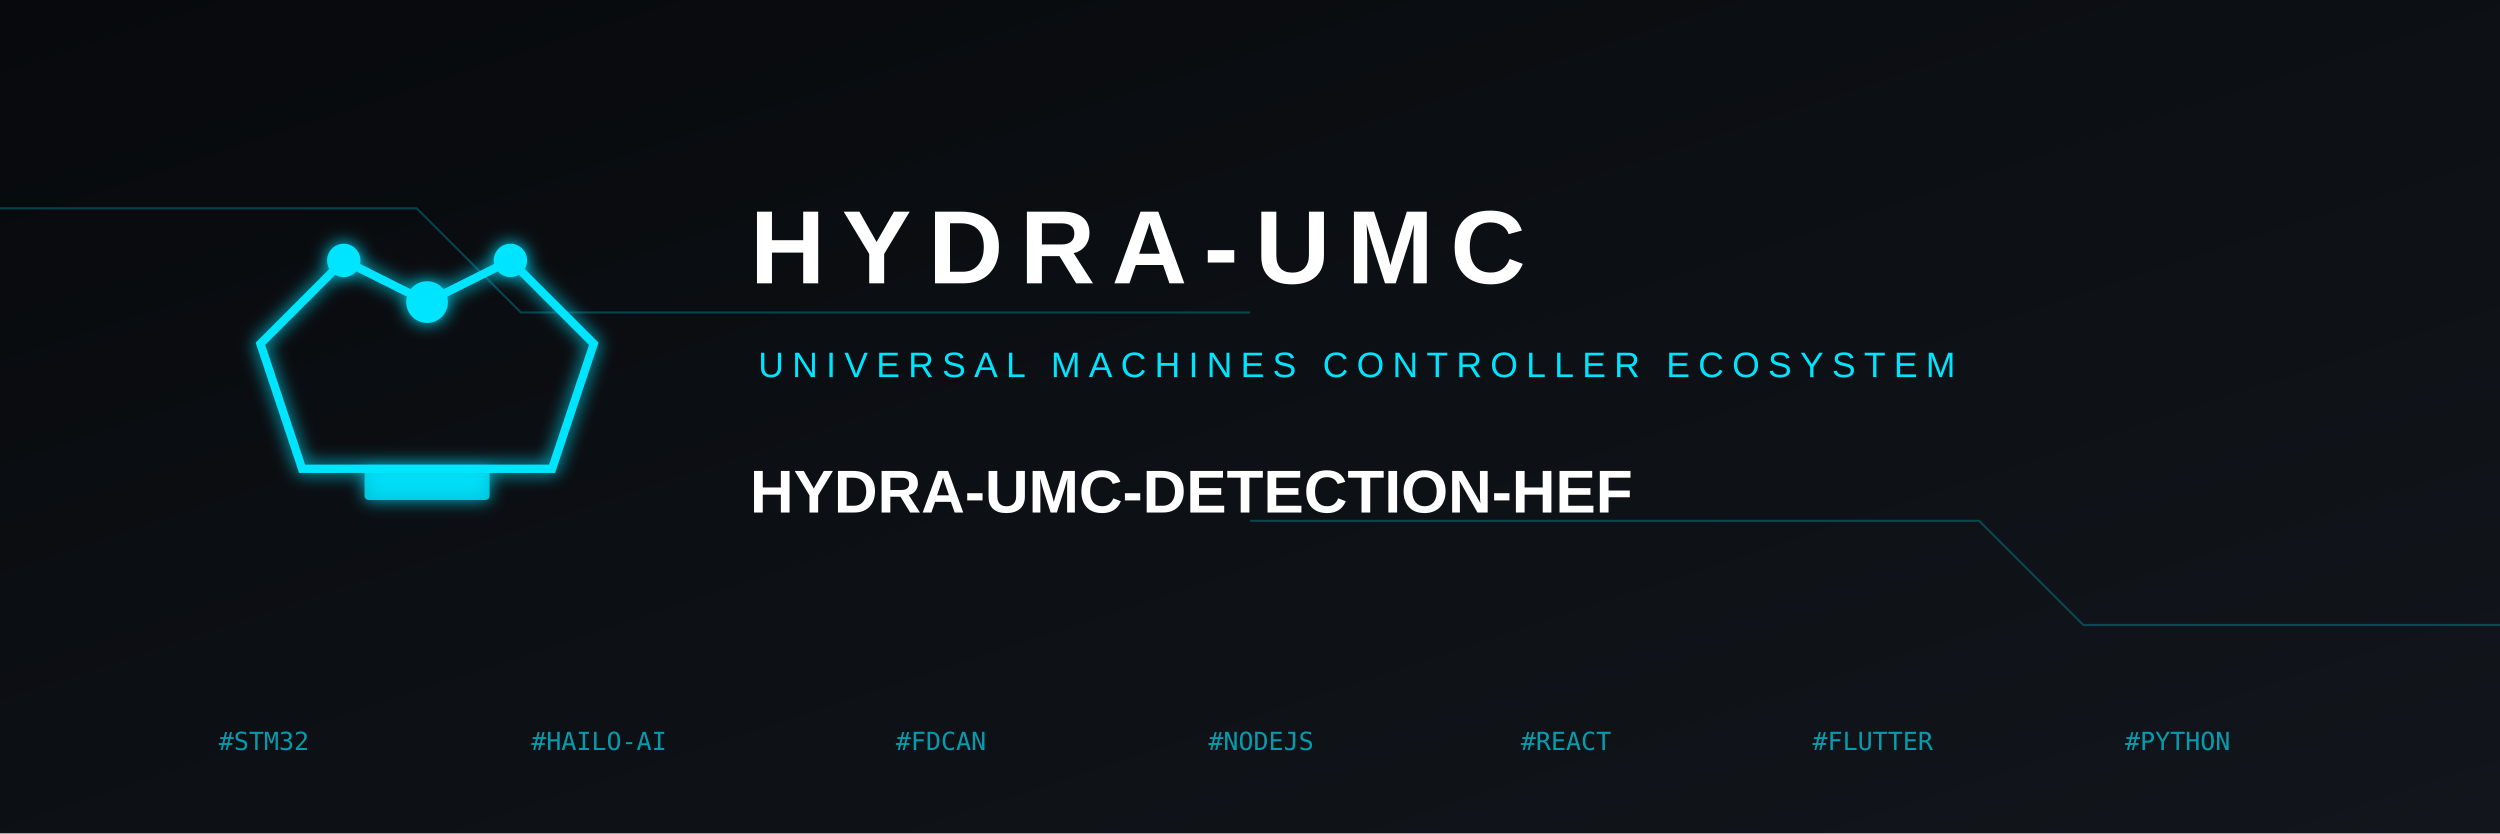
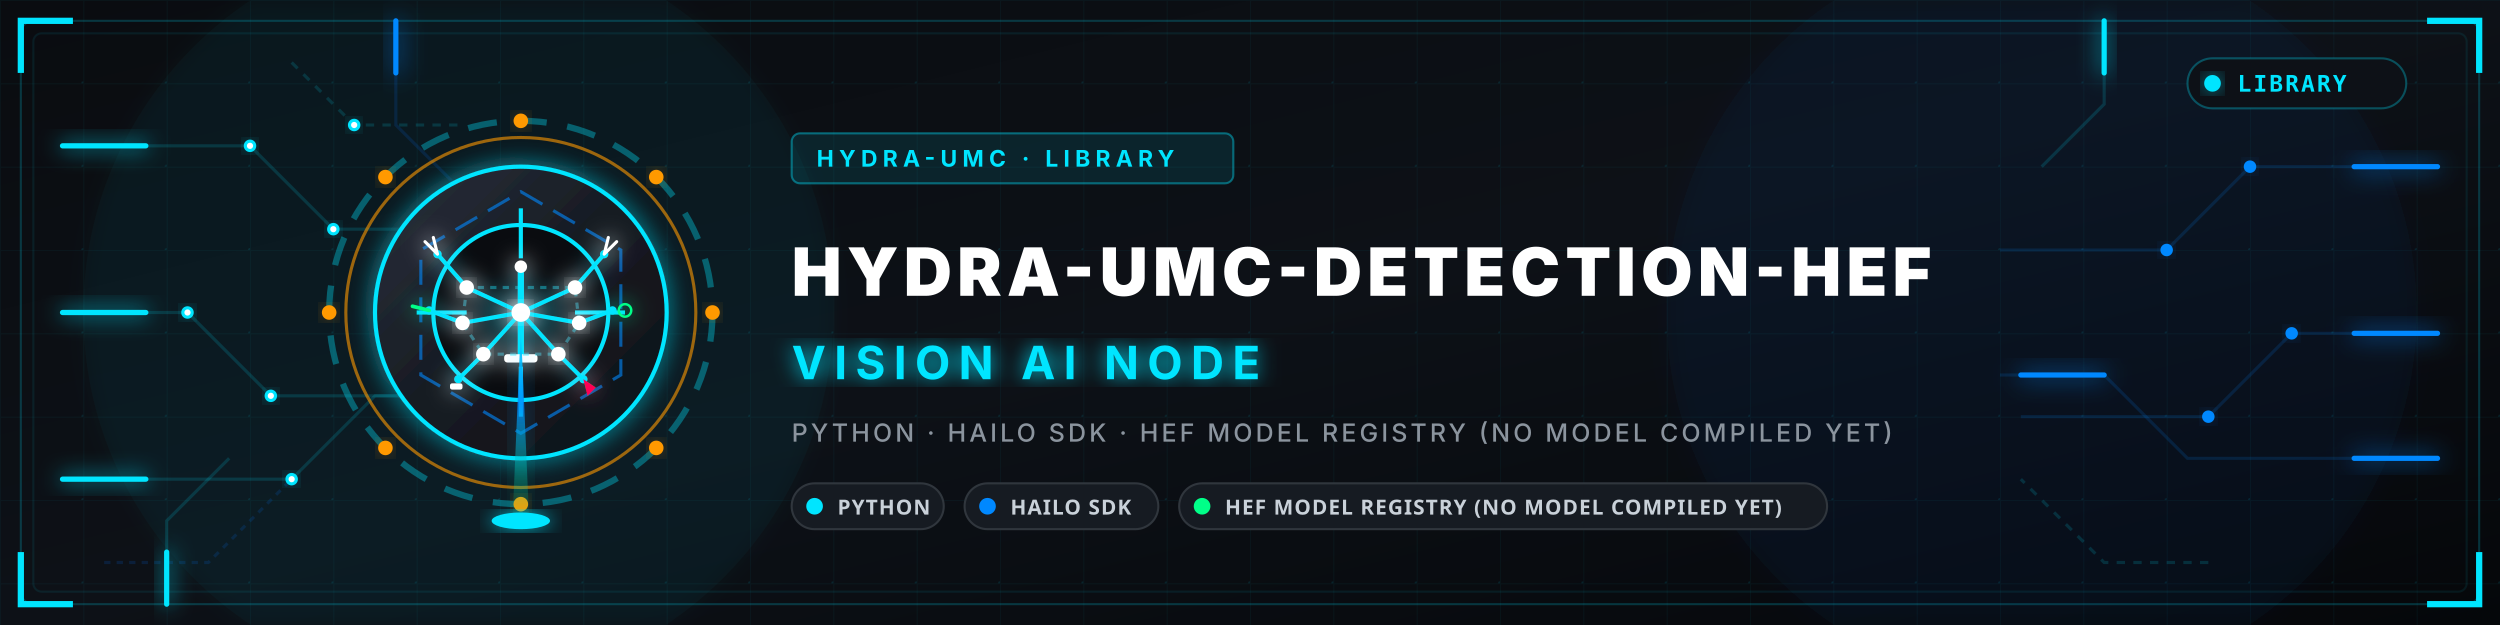
- <svg xmlns="http://www.w3.org/2000/svg" viewBox="0 0 1200 400" role="img" aria-labelledby="title desc">
+ <svg xmlns="http://www.w3.org/2000/svg" viewBox="0 0 1200 300" width="100%" height="100%">
  <defs>
-     <linearGradient id="bg" x1="0%" y1="0%" x2="100%" y2="100%">
-       <stop stop-color="#07090C" />
-       <stop offset="1" stop-color="#12161C" />
-     </linearGradient>
-     <filter id="g">
-       <feGaussianBlur stdDeviation="4" result="b" />
+     <linearGradient id="bgGlow" x1="0%" y1="0%" x2="100%" y2="100%">
+       <stop offset="0%" stop-color="#0A0C10" />
+       <stop offset="50%" stop-color="#0D1117" />
+       <stop offset="100%" stop-color="#05070A" />
+     </linearGradient>
+     <linearGradient id="cyanGlow" x1="0%" y1="0%" x2="100%" y2="0%">
+       <stop offset="0%" stop-color="#00E5FF" stop-opacity="0.8" />
+       <stop offset="100%" stop-color="#0088FF" stop-opacity="0.9" />
+     </linearGradient>
+     <linearGradient id="hydraCyanGlow" x1="0%" y1="0%" x2="100%" y2="100%">
+       <stop offset="0%" stop-color="#00F0FF" />
+       <stop offset="100%" stop-color="#0077FF" />
+     </linearGradient>
+     <linearGradient id="laserBeam" x1="0%" y1="0%" x2="0%" y2="100%">
+       <stop offset="0%" stop-color="#00E5FF" stop-opacity="1" />
+       <stop offset="40%" stop-color="#0088FF" stop-opacity="0.8" />
+       <stop offset="100%" stop-color="#00FF88" stop-opacity="0" />
+     </linearGradient>
+     <linearGradient id="metalGradient" x1="0%" y1="0%" x2="100%" y2="100%">
+       <stop offset="0%" stop-color="#2A303C" />
+       <stop offset="50%" stop-color="#161B22" />
+       <stop offset="100%" stop-color="#0D1117" />
+     </linearGradient>
+     <filter id="glowCyan" x="-20%" y="-20%" width="140%" height="140%">
+       <feGaussianBlur stdDeviation="5" result="blur" />
      <feMerge>
-         <feMergeNode in="b" />
+         <feMergeNode in="blur" />
        <feMergeNode in="SourceGraphic" />
      </feMerge>
    </filter>
+     <filter id="glowBlue" x="-20%" y="-20%" width="140%" height="140%">
+       <feGaussianBlur stdDeviation="6" result="blur" />
+       <feMerge>
+         <feMergeNode in="blur" />
+         <feMergeNode in="SourceGraphic" />
+       </feMerge>
+     </filter>
+     <filter id="glowBeam" x="-30%" y="-30%" width="160%" height="160%">
+       <feGaussianBlur stdDeviation="8" result="blur" />
+       <feMerge>
+         <feMergeNode in="blur" />
+         <feMergeNode in="SourceGraphic" />
+       </feMerge>
+     </filter>
+     <pattern id="cyberGrid" width="40" height="40" patternUnits="userSpaceOnUse">
+       <path d="M 40 0 L 0 0 0 40" fill="none" stroke="#00E5FF" stroke-opacity="0.04" stroke-width="1" />
+       <circle cx="40" cy="40" r="1" fill="#00E5FF" fill-opacity="0.1" />
+     </pattern>
+     <g id="pcbNode">
+       <circle cx="0" cy="0" r="3" fill="#00E5FF" filter="url(#glowCyan)" />
+       <circle cx="0" cy="0" r="1.5" fill="#FFFFFF" />
+     </g>
  </defs>
-   <rect width="1200" height="400" fill="url(#bg)" />
-   <g fill="none" stroke="#00E5FF" stroke-width="1" opacity=".25">
-     <path d="M0 100H200L250 150H600" />
-     <path d="M1200 300H1000L950 250H600" />
-   </g>
-   <g transform="translate(205 185)" filter="url(#g)">
-     <path d="M-60,40 -80,-20 -40,-60 0,-40 40,-60 80,-20 60,40Z" fill="none" stroke="#00E5FF" stroke-width="4" />
-     <circle cy="-40" r="10" fill="#00E5FF" />
-     <circle cx="-40" cy="-60" r="8" fill="#00E5FF" />
-     <circle cx="40" cy="-60" r="8" fill="#00E5FF" />
-     <rect x="-30" y="40" width="60" height="15" rx="2" fill="#00E5FF" opacity=".8" />
-   </g>
-   <text x="360" y="136" font-family="Arial,sans-serif" font-size="50" font-weight="bold" fill="#FFF" letter-spacing="8">HYDRA-UMC</text>
-   <text x="364" y="181" font-family="Arial,sans-serif" font-size="17" fill="#00E5FF" letter-spacing="4">UNIVERSAL MACHINES CONTROLLER ECOSYSTEM</text>
-   <text x="360" y="246" font-family="Arial,sans-serif" font-size="29" font-weight="bold" fill="#FFF">HYDRA-UMC-DETECTION-HEF</text>
-   <g font-family="monospace" font-size="12" fill="#00E5FF" opacity=".65">
-     <text x="105" y="360">#STM32</text>
-     <text x="255" y="360">#HAILO-AI</text>
-     <text x="430" y="360">#FDCAN</text>
-     <text x="580" y="360">#NODEJS</text>
-     <text x="730" y="360">#REACT</text>
-     <text x="870" y="360">#FLUTTER</text>
-     <text x="1020" y="360">#PYTHON</text>
+   <rect width="1200" height="300" fill="url(#bgGlow)" />
+   <rect width="1200" height="300" fill="url(#cyberGrid)" />
+   <circle cx="220" cy="150" r="180" fill="#00E5FF" fill-opacity="0.03" filter="url(#glowCyan)">
+     <animate attributeName="fill-opacity" values="0.02;0.05;0.02" dur="6s" repeatCount="indefinite" />
+   </circle>
+   <circle cx="980" cy="150" r="180" fill="#0077FF" fill-opacity="0.03" filter="url(#glowBlue)">
+     <animate attributeName="fill-opacity" values="0.02;0.05;0.02" dur="6s" repeatCount="indefinite" />
+   </circle>
+   <rect x="10" y="10" width="1180" height="280" fill="none" stroke="#00E5FF" stroke-opacity="0.2" stroke-width="1" rx="6" />
+   <rect x="16" y="16" width="1168" height="268" fill="none" stroke="#00E5FF" stroke-opacity="0.08" stroke-width="1" rx="4" />
+   <path d="M 10 35 L 10 10 L 35 10" fill="none" stroke="#00E5FF" stroke-width="3">
+     <animate attributeName="stroke-opacity" values="0.6;1;0.6" dur="3s" repeatCount="indefinite" />
+   </path>
+   <path d="M 1190 35 L 1190 10 L 1165 10" fill="none" stroke="#00E5FF" stroke-width="3">
+     <animate attributeName="stroke-opacity" values="0.6;1;0.6" dur="3s" repeatCount="indefinite" />
+   </path>
+   <path d="M 10 265 L 10 290 L 35 290" fill="none" stroke="#00E5FF" stroke-width="3">
+     <animate attributeName="stroke-opacity" values="0.6;1;0.6" dur="3s" repeatCount="indefinite" />
+   </path>
+   <path d="M 1190 265 L 1190 290 L 1165 290" fill="none" stroke="#00E5FF" stroke-width="3">
+     <animate attributeName="stroke-opacity" values="0.6;1;0.6" dur="3s" repeatCount="indefinite" />
+   </path>
+   <g stroke="#00E5FF" stroke-opacity="0.15" stroke-width="1.5" fill="none">
+     <path d="M 30 70 L 120 70 L 160 110 L 240 110" />
+     <path d="M 30 150 L 90 150 L 130 190 L 220 190" />
+     <path d="M 30 230 L 140 230 L 180 190 L 210 190" />
+     <path d="M 80 290 L 80 250 L 110 220" />
+     <path d="M 190 10 L 190 60 L 220 90" stroke="#0077FF" stroke-opacity="0.15" />
+     <path d="M 140 30 L 170 60 L 220 60" stroke-dasharray="4,4" />
+     <path d="M 50 270 L 100 270 L 140 230" stroke="#0077FF" stroke-opacity="0.15" stroke-dasharray="3,3" />
+   </g>
+   <g fill="none" stroke-linecap="round" stroke-linejoin="round">
+     <path d="M 30 70 L 120 70 L 160 110 L 240 110" stroke="#00E5FF" stroke-width="2.5" stroke-dasharray="40, 240" filter="url(#glowCyan)">
+       <animate attributeName="stroke-dashoffset" values="280;0" dur="3s" repeatCount="indefinite" />
+     </path>
+     <path d="M 30 150 L 90 150 L 130 190 L 220 190" stroke="#00E5FF" stroke-width="2.5" stroke-dasharray="40, 220" filter="url(#glowCyan)">
+       <animate attributeName="stroke-dashoffset" values="260;0" dur="3.5s" repeatCount="indefinite" />
+     </path>
+     <path d="M 30 230 L 140 230 L 180 190 L 210 190" stroke="#00E5FF" stroke-width="2.5" stroke-dasharray="40, 230" filter="url(#glowCyan)">
+       <animate attributeName="stroke-dashoffset" values="270;0" dur="3.2s" repeatCount="indefinite" />
+     </path>
+     <path d="M 80 290 L 80 250 L 110 220" stroke="#00E5FF" stroke-width="2.5" stroke-dasharray="25, 100" filter="url(#glowCyan)">
+       <animate attributeName="stroke-dashoffset" values="125;0" dur="2.5s" repeatCount="indefinite" />
+     </path>
+     <path d="M 190 10 L 190 60 L 220 90" stroke="#0088FF" stroke-width="2.5" stroke-dasharray="25, 90" filter="url(#glowBlue)">
+       <animate attributeName="stroke-dashoffset" values="115;0" dur="2.8s" repeatCount="indefinite" />
+     </path>
+   </g>
+   <use href="#pcbNode" x="120" y="70" />
+   <use href="#pcbNode" x="160" y="110" />
+   <use href="#pcbNode" x="90" y="150" />
+   <use href="#pcbNode" x="130" y="190" />
+   <use href="#pcbNode" x="140" y="230" />
+   <use href="#pcbNode" x="170" y="60" />
+   <g stroke="#0088FF" stroke-opacity="0.15" stroke-width="1.5" fill="none">
+     <path d="M 1170 80 L 1080 80 L 1040 120 L 960 120" />
+     <path d="M 1170 160 L 1100 160 L 1060 200 L 970 200" />
+     <path d="M 1170 220 L 1050 220 L 1010 180 M 1010 180 L 960 180" />
+     <path d="M 1010 10 L 1010 50 L 980 80" stroke="#00E5FF" stroke-opacity="0.15" />
+     <path d="M 1060 270 L 1010 270 L 970 230" stroke="#00E5FF" stroke-opacity="0.15" stroke-dasharray="4,4" />
+   </g>
+   <g fill="none" stroke-linecap="round" stroke-linejoin="round">
+     <path d="M 1170 80 L 1080 80 L 1040 120 L 960 120" stroke="#0088FF" stroke-width="2.5" stroke-dasharray="40, 230" filter="url(#glowBlue)">
+       <animate attributeName="stroke-dashoffset" values="0;270" dur="3.5s" repeatCount="indefinite" />
+     </path>
+     <path d="M 1170 160 L 1100 160 L 1060 200 L 970 200" stroke="#0088FF" stroke-width="2.5" stroke-dasharray="40, 240" filter="url(#glowBlue)">
+       <animate attributeName="stroke-dashoffset" values="0;280" dur="3.8s" repeatCount="indefinite" />
+     </path>
+     <path d="M 1170 220 L 1050 220 L 1010 180 M 1010 180 L 960 180" stroke="#0088FF" stroke-width="2.5" stroke-dasharray="40, 250" filter="url(#glowBlue)">
+       <animate attributeName="stroke-dashoffset" values="0;290" dur="4s" repeatCount="indefinite" />
+     </path>
+     <path d="M 1010 10 L 1010 50 L 980 80" stroke="#00E5FF" stroke-width="2.5" stroke-dasharray="25, 95" filter="url(#glowCyan)">
+       <animate attributeName="stroke-dashoffset" values="0;120" dur="2.6s" repeatCount="indefinite" />
+     </path>
+   </g>
+   <circle cx="1080" cy="80" r="3" fill="#0088FF" filter="url(#glowBlue)" />
+   <circle cx="1040" cy="120" r="3" fill="#0088FF" filter="url(#glowBlue)" />
+   <circle cx="1100" cy="160" r="3" fill="#0088FF" filter="url(#glowBlue)" />
+   <circle cx="1060" cy="200" r="3" fill="#0088FF" filter="url(#glowBlue)" />
+   <g transform="translate(250, 150)">
+     <g>
+       <circle cx="0" cy="0" r="92" fill="none" stroke="#00E5FF" stroke-opacity="0.35" stroke-width="3" stroke-dasharray="14,10" />
+       <circle cx="0" cy="0" r="84" fill="none" stroke="#FF9900" stroke-opacity="0.6" stroke-width="1.5" />
+       <circle cx="92" cy="0" r="3.5" fill="#FF9900" filter="url(#glowBlue)" />
+       <circle cx="65" cy="65" r="3.5" fill="#FF9900" filter="url(#glowBlue)" />
+       <circle cx="0" cy="92" r="3.5" fill="#FF9900" filter="url(#glowBlue)" />
+       <circle cx="-65" cy="65" r="3.5" fill="#FF9900" filter="url(#glowBlue)" />
+       <circle cx="-92" cy="0" r="3.5" fill="#FF9900" filter="url(#glowBlue)" />
+       <circle cx="-65" cy="-65" r="3.5" fill="#FF9900" filter="url(#glowBlue)" />
+       <circle cx="0" cy="-92" r="3.5" fill="#FF9900" filter="url(#glowBlue)" />
+       <circle cx="65" cy="-65" r="3.5" fill="#FF9900" filter="url(#glowBlue)" />
+       <animateTransform attributeName="transform" type="rotate" from="0 0 0" to="360 0 0" dur="25s" repeatCount="indefinite" />
+     </g>
+     <circle cx="0" cy="0" r="70" fill="url(#metalGradient)" stroke="#00E5FF" stroke-width="2" filter="url(#glowCyan)" />
+     <g>
+       <polygon points="0,-58 48,-30 48,30 0,58 -48,30 -48,-30" fill="none" stroke="#0088FF" stroke-width="1.5" stroke-dasharray="12,6" opacity="0.6" />
+       <animateTransform attributeName="transform" type="rotate" from="360 0 0" to="0 0 0" dur="18s" repeatCount="indefinite" />
+     </g>
+     <circle cx="0" cy="0" r="42" fill="#0A0C10" stroke="#00E5FF" stroke-width="2" />
+     <line x1="-50" y1="0" x2="-26" y2="0" stroke="#00E5FF" stroke-width="2" />
+     <line x1="26" y1="0" x2="50" y2="0" stroke="#00E5FF" stroke-width="2" />
+     <line x1="0" y1="-50" x2="0" y2="-26" stroke="#00E5FF" stroke-width="2" />
+     <line x1="0" y1="26" x2="0" y2="50" stroke="#00E5FF" stroke-width="2" />
+     <g id="hydra8ArmSystem" filter="url(#glowCyan)">
+       <line x1="0" y1="0" x2="0" y2="22" stroke="#00E5FF" stroke-width="3" stroke-linecap="round" />
+       <rect x="-8" y="20" width="16" height="4" rx="1.5" fill="#FFFFFF" />
+       <line x1="0" y1="0" x2="0" y2="-22" stroke="#00E5FF" stroke-width="3" stroke-linecap="round" />
+       <circle cx="0" cy="-22" r="3" fill="#FFFFFF" />
+       <path d="M -26 -12 L -28 5 L -18 20 L 18 20 L 28 5 L 26 -12 Z" fill="none" stroke="#00E5FF" stroke-width="1.5" stroke-dasharray="3,3" opacity="0.4" />
+       <path d="M 0 0 L -26 -12 M 0 0 L -28 5 M 0 0 L -18 20 M 0 0 L 18 20 M 0 0 L 28 5 M 0 0 L 26 -12" stroke="#00E5FF" stroke-width="2" stroke-linecap="round" />
+       <g transform="translate(-26, -12)">
+         <g>
+           <animateTransform attributeName="transform" type="rotate" values="-25;15;-25" dur="3.4s" repeatCount="indefinite" />
+           <line x1="0" y1="0" x2="-14" y2="-16" stroke="#00E5FF" stroke-width="2" stroke-linecap="round" />
+           <circle cx="-14" cy="-16" r="2" fill="#00E5FF" />
+           <g transform="translate(-14, -16)">
+             <animateTransform attributeName="transform" type="rotate" values="30;-20;30" dur="3.4s" repeatCount="indefinite" />
+             <path d="M 0 0 L -6 -6 M 0 0 L -2 -8" stroke="#FFFFFF" stroke-width="1.5" stroke-linecap="round" />
+           </g>
+         </g>
+       </g>
+       <g transform="translate(-28, 5)">
+         <g>
+           <animateTransform attributeName="transform" type="rotate" values="-18;22;-18" dur="4.0s" repeatCount="indefinite" />
+           <line x1="0" y1="0" x2="-16" y2="-6" stroke="#00E5FF" stroke-width="2" stroke-linecap="round" />
+           <circle cx="-16" cy="-6" r="2" fill="#00E5FF" />
+           <g transform="translate(-16, -6)">
+             <animateTransform attributeName="transform" type="rotate" values="-25;25;-25" dur="4.0s" repeatCount="indefinite" />
+             <line x1="0" y1="0" x2="-8" y2="-2" stroke="#00FF88" stroke-width="1.8" stroke-linecap="round" />
+           </g>
+         </g>
+       </g>
+       <g transform="translate(-18, 20)">
+         <g>
+           <animateTransform attributeName="transform" type="rotate" values="-15;20;-15" dur="4.5s" repeatCount="indefinite" />
+           <line x1="0" y1="0" x2="-12" y2="12" stroke="#00E5FF" stroke-width="2" stroke-linecap="round" />
+           <circle cx="-12" cy="12" r="2" fill="#00E5FF" />
+           <g transform="translate(-12, 12)">
+             <animateTransform attributeName="transform" type="rotate" values="20;-15;20" dur="4.5s" repeatCount="indefinite" />
+             <rect x="-4" y="2" width="6" height="3" rx="1" fill="#FFFFFF" />
+           </g>
+         </g>
+       </g>
+       <g transform="translate(18, 20)">
+         <g>
+           <animateTransform attributeName="transform" type="rotate" values="15;-20;15" dur="4.2s" repeatCount="indefinite" />
+           <line x1="0" y1="0" x2="12" y2="12" stroke="#00E5FF" stroke-width="2" stroke-linecap="round" />
+           <circle cx="12" cy="12" r="2" fill="#00E5FF" />
+           <g transform="translate(12, 12)">
+             <animateTransform attributeName="transform" type="rotate" values="-20;15;-20" dur="4.2s" repeatCount="indefinite" />
+             <polygon points="0,0 6,4 2,8" fill="#FF0055" />
+           </g>
+         </g>
+       </g>
+       <g transform="translate(28, 5)">
+         <g>
+           <animateTransform attributeName="transform" type="rotate" values="22;-18;22" dur="3.8s" repeatCount="indefinite" />
+           <line x1="0" y1="0" x2="16" y2="-6" stroke="#00E5FF" stroke-width="2" stroke-linecap="round" />
+           <circle cx="16" cy="-6" r="2" fill="#00E5FF" />
+           <g transform="translate(16, -6)">
+             <animateTransform attributeName="transform" type="rotate" values="20;-20;20" dur="3.8s" repeatCount="indefinite" />
+             <circle cx="6" cy="0" r="3" fill="none" stroke="#00FF88" stroke-width="1.2" />
+           </g>
+         </g>
+       </g>
+       <g transform="translate(26, -12)">
+         <g>
+           <animateTransform attributeName="transform" type="rotate" values="25;-15;25" dur="3.2s" repeatCount="indefinite" />
+           <line x1="0" y1="0" x2="14" y2="-16" stroke="#00E5FF" stroke-width="2" stroke-linecap="round" />
+           <circle cx="14" cy="-16" r="2" fill="#00E5FF" />
+           <g transform="translate(14, -16)">
+             <animateTransform attributeName="transform" type="rotate" values="-30;20;-30" dur="3.2s" repeatCount="indefinite" />
+             <path d="M 0 0 L 6 -6 M 0 0 L 2 -8" stroke="#FFFFFF" stroke-width="1.5" stroke-linecap="round" />
+           </g>
+         </g>
+       </g>
+       <circle cx="0" cy="0" r="4.5" fill="#FFFFFF" filter="url(#glowCyan)" />
+       <circle cx="-26" cy="-12" r="3.5" fill="#FFFFFF" filter="url(#glowCyan)" />
+       <circle cx="-28" cy="5" r="3.5" fill="#FFFFFF" filter="url(#glowCyan)" />
+       <circle cx="-18" cy="20" r="3.5" fill="#FFFFFF" filter="url(#glowCyan)" />
+       <circle cx="18" cy="20" r="3.5" fill="#FFFFFF" filter="url(#glowCyan)" />
+       <circle cx="28" cy="5" r="3.5" fill="#FFFFFF" filter="url(#glowCyan)" />
+       <circle cx="26" cy="-12" r="3.5" fill="#FFFFFF" filter="url(#glowCyan)" />
+     </g>
+   </g>
+   <path d="M 250 157 L 246 250 L 254 250 Z" fill="url(#laserBeam)" filter="url(#glowBeam)">
+     <animate attributeName="opacity" values="0.3;1;0.3" dur="1.2s" repeatCount="indefinite" />
+   </path>
+   <ellipse cx="250" cy="250" rx="14" ry="4" fill="#00E5FF" filter="url(#glowCyan)">
+     <animate attributeName="rx" values="10;18;10" dur="1.2s" repeatCount="indefinite" />
+     <animate attributeName="opacity" values="0.4;1;0.4" dur="1.2s" repeatCount="indefinite" />
+   </ellipse>
+   <g transform="translate(380, 0)">
+     <g transform="translate(0, 82)">
+       <rect x="0" y="-18" width="212" height="24" rx="4" fill="#00E5FF" fill-opacity="0.1" stroke="#00E5FF" stroke-opacity="0.4" stroke-width="1">
+         <animate attributeName="stroke-opacity" values="0.3;0.8;0.3" dur="4s" repeatCount="indefinite" />
+       </rect>
+       <text x="12" y="-2" font-family="'Inter', 'Segoe UI', 'Roboto', sans-serif" font-weight="700" font-size="11" fill="#00E5FF" letter-spacing="2.5">HYDRA-UMC · LIBRARY</text>
+     </g>
+     <text x="0" y="142" font-family="'Inter', 'Segoe UI', 'Roboto', sans-serif" font-weight="900" font-size="32" fill="#FFFFFF" letter-spacing="2.5">HYDRA-UMC-DETECTION-HEF</text>
+     <text x="0" y="182" font-family="'Inter', 'Segoe UI', 'Roboto', sans-serif" font-weight="700" font-size="22" fill="#00E5FF" letter-spacing="4" filter="url(#glowCyan)">VISION AI NODE</text>
+     <text x="0" y="212" font-family="'Inter', 'Segoe UI', 'Roboto', sans-serif" font-weight="500" font-size="12" fill="#8B949E" letter-spacing="1.5">PYTHON · HAILO SDK · HEF MODEL REGISTRY (NO MODEL COMPILED YET)</text>
+     <g transform="translate(0, 232)">
+       <rect x="0" y="0" width="73" height="22" rx="11" fill="#161B22" stroke="#30363D" stroke-width="1" />
+       <circle cx="11" cy="11" r="4" fill="#00E5FF">
+         <animate attributeName="opacity" values="0.5;1;0.5" dur="2.0s" repeatCount="indefinite" />
+       </circle>
+       <text x="22" y="15" font-family="sans-serif" font-weight="600" font-size="10" fill="#C9D1D9" letter-spacing="0.5">PYTHON</text>
+       <rect x="83" y="0" width="93" height="22" rx="11" fill="#161B22" stroke="#30363D" stroke-width="1" />
+       <circle cx="94" cy="11" r="4" fill="#0088FF">
+         <animate attributeName="opacity" values="0.5;1;0.5" dur="2.2s" repeatCount="indefinite" />
+       </circle>
+       <text x="105" y="15" font-family="sans-serif" font-weight="600" font-size="10" fill="#C9D1D9" letter-spacing="0.5">HAILO SDK</text>
+       <rect x="186" y="0" width="311" height="22" rx="11" fill="#161B22" stroke="#30363D" stroke-width="1" />
+       <circle cx="197" cy="11" r="4" fill="#00FF88">
+         <animate attributeName="opacity" values="0.5;1;0.5" dur="2.4s" repeatCount="indefinite" />
+       </circle>
+       <text x="208" y="15" font-family="sans-serif" font-weight="600" font-size="10" fill="#C9D1D9" letter-spacing="0.5">HEF MODEL REGISTRY (NO MODEL COMPILED YET)</text>
+     </g>
+   </g>
+   <g transform="translate(1060, 42)">
+     <rect x="-10" y="-14" width="105" height="24" rx="12" fill="#0D1117" stroke="#00E5FF" stroke-opacity="0.3" stroke-width="1" />
+     <circle cx="2" cy="-2" r="4" fill="#00E5FF" filter="url(#glowCyan)">
+       <animate attributeName="opacity" values="0.3;1;0.3" dur="1.5s" repeatCount="indefinite" />
+     </circle>
+     <text x="14" y="2" font-family="monospace" font-weight="700" font-size="11" fill="#00E5FF" letter-spacing="1">LIBRARY</text>
  </g>
</svg>
